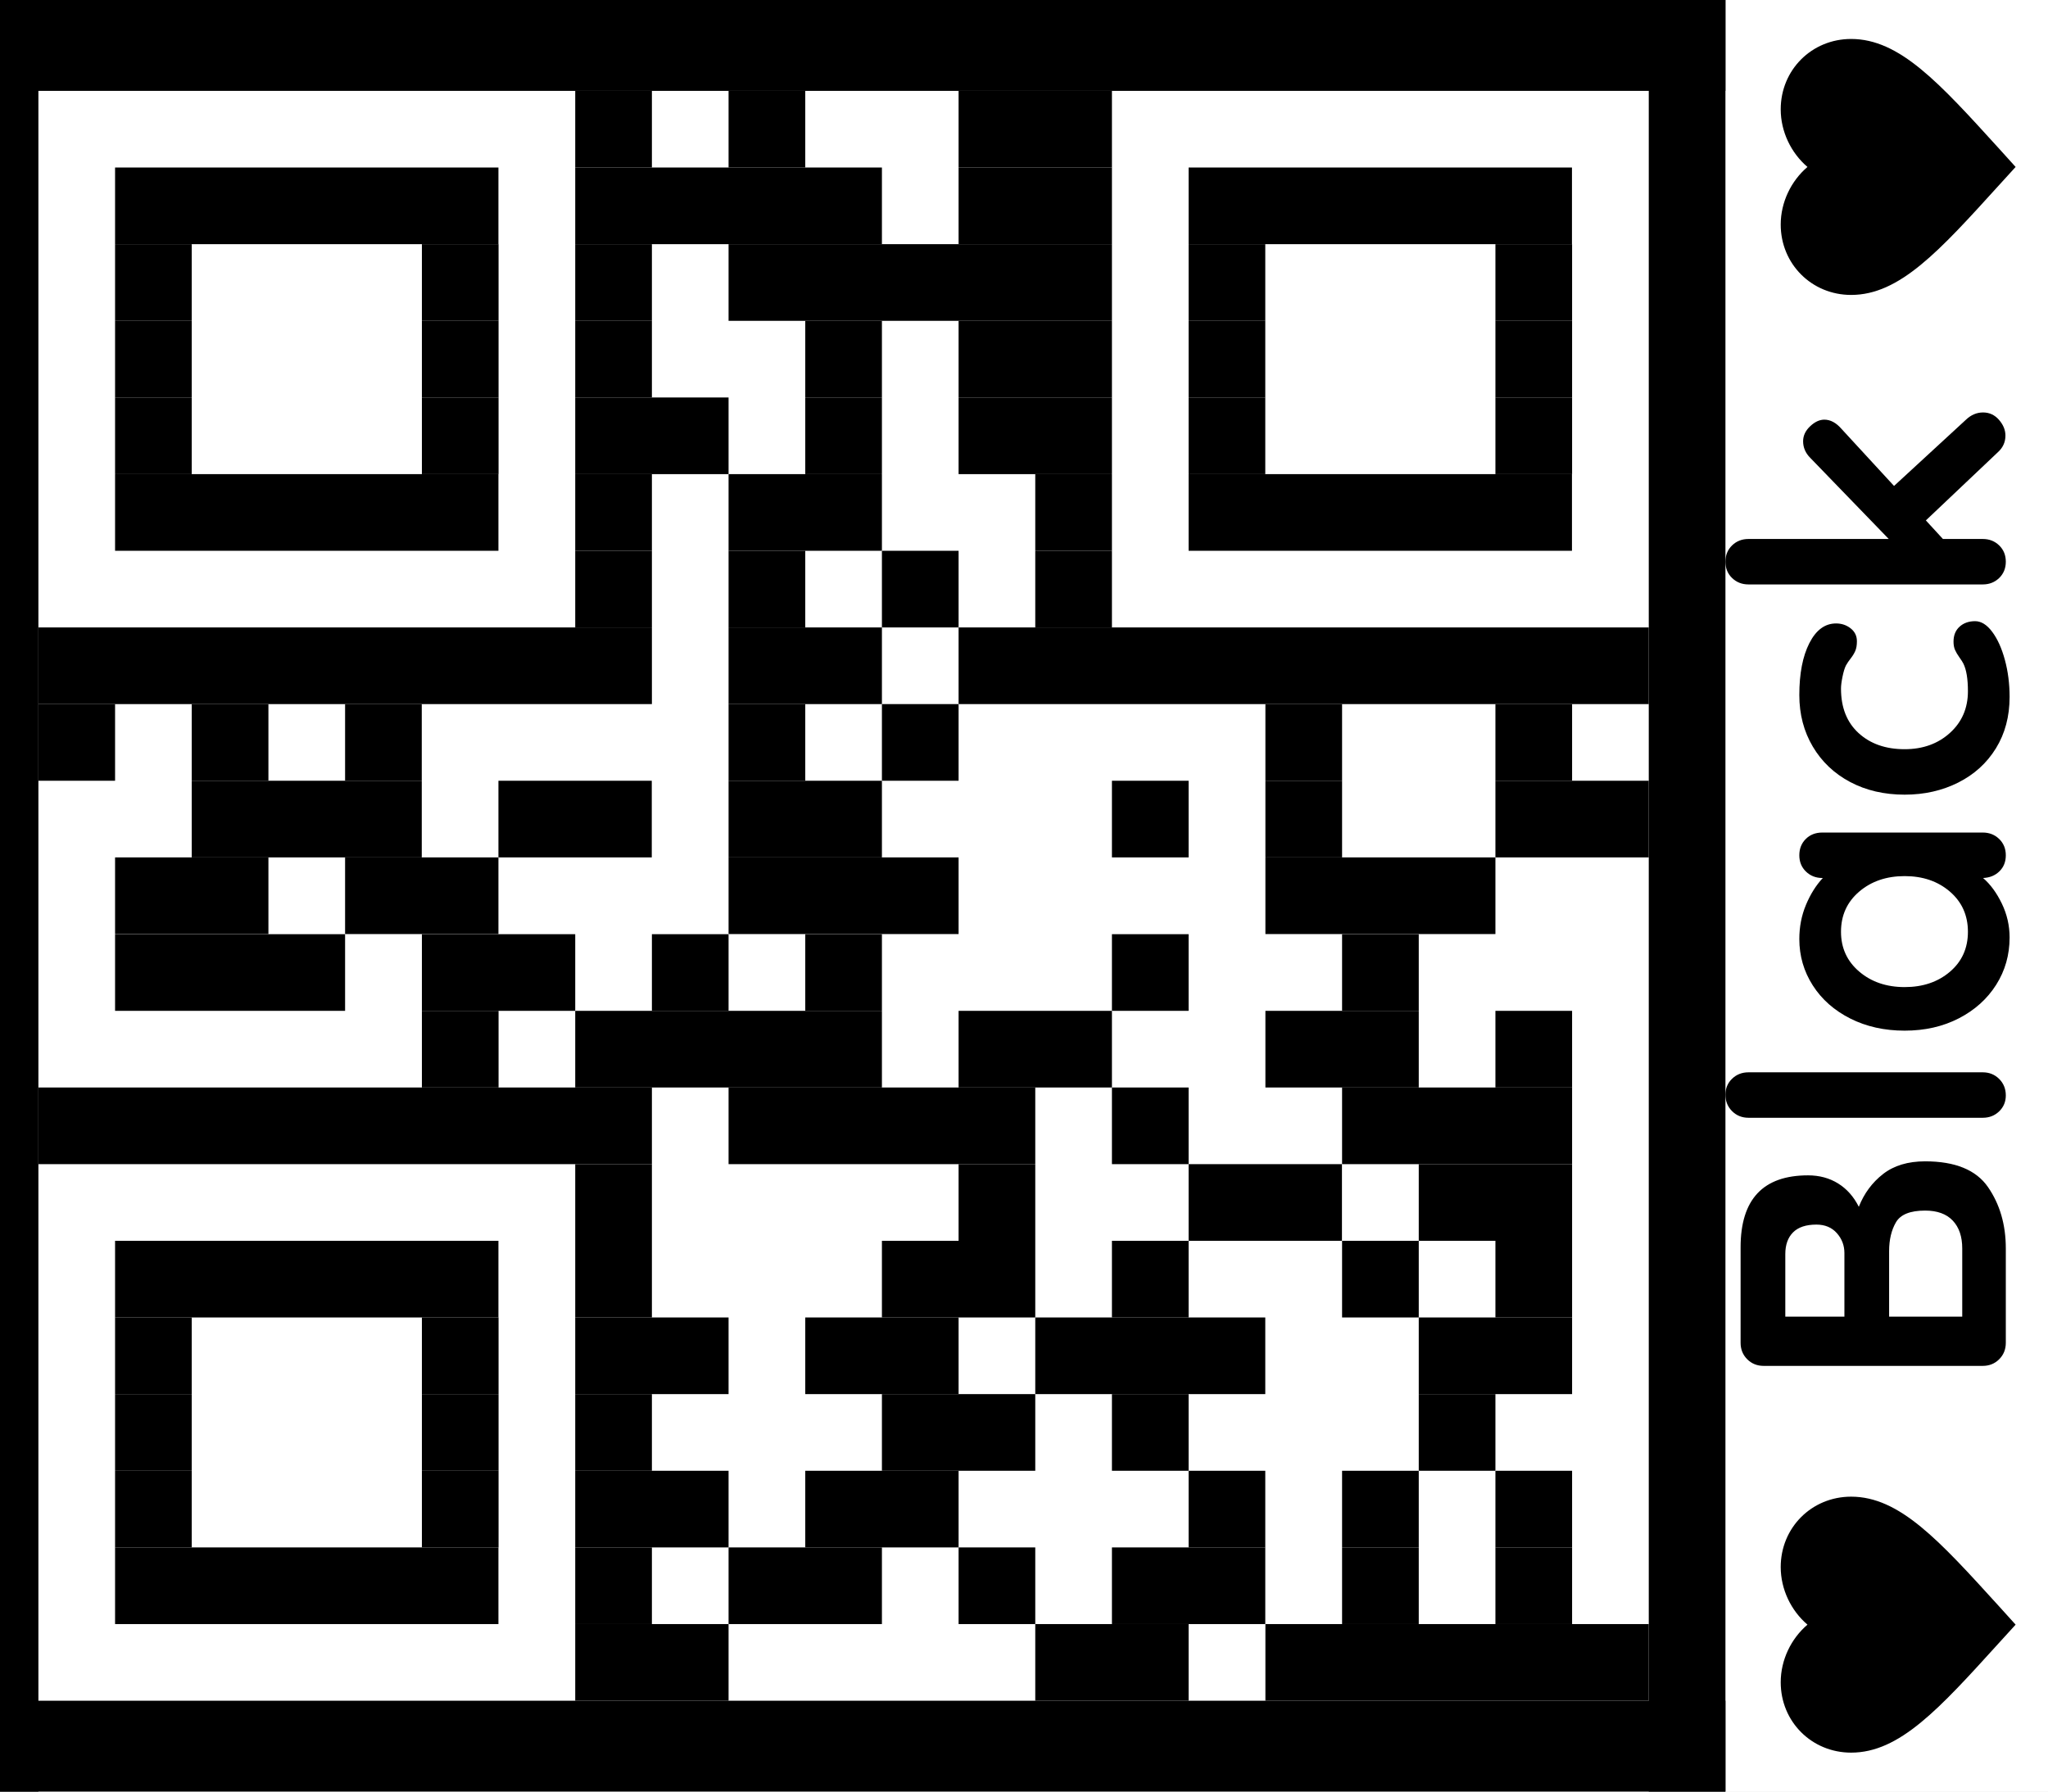
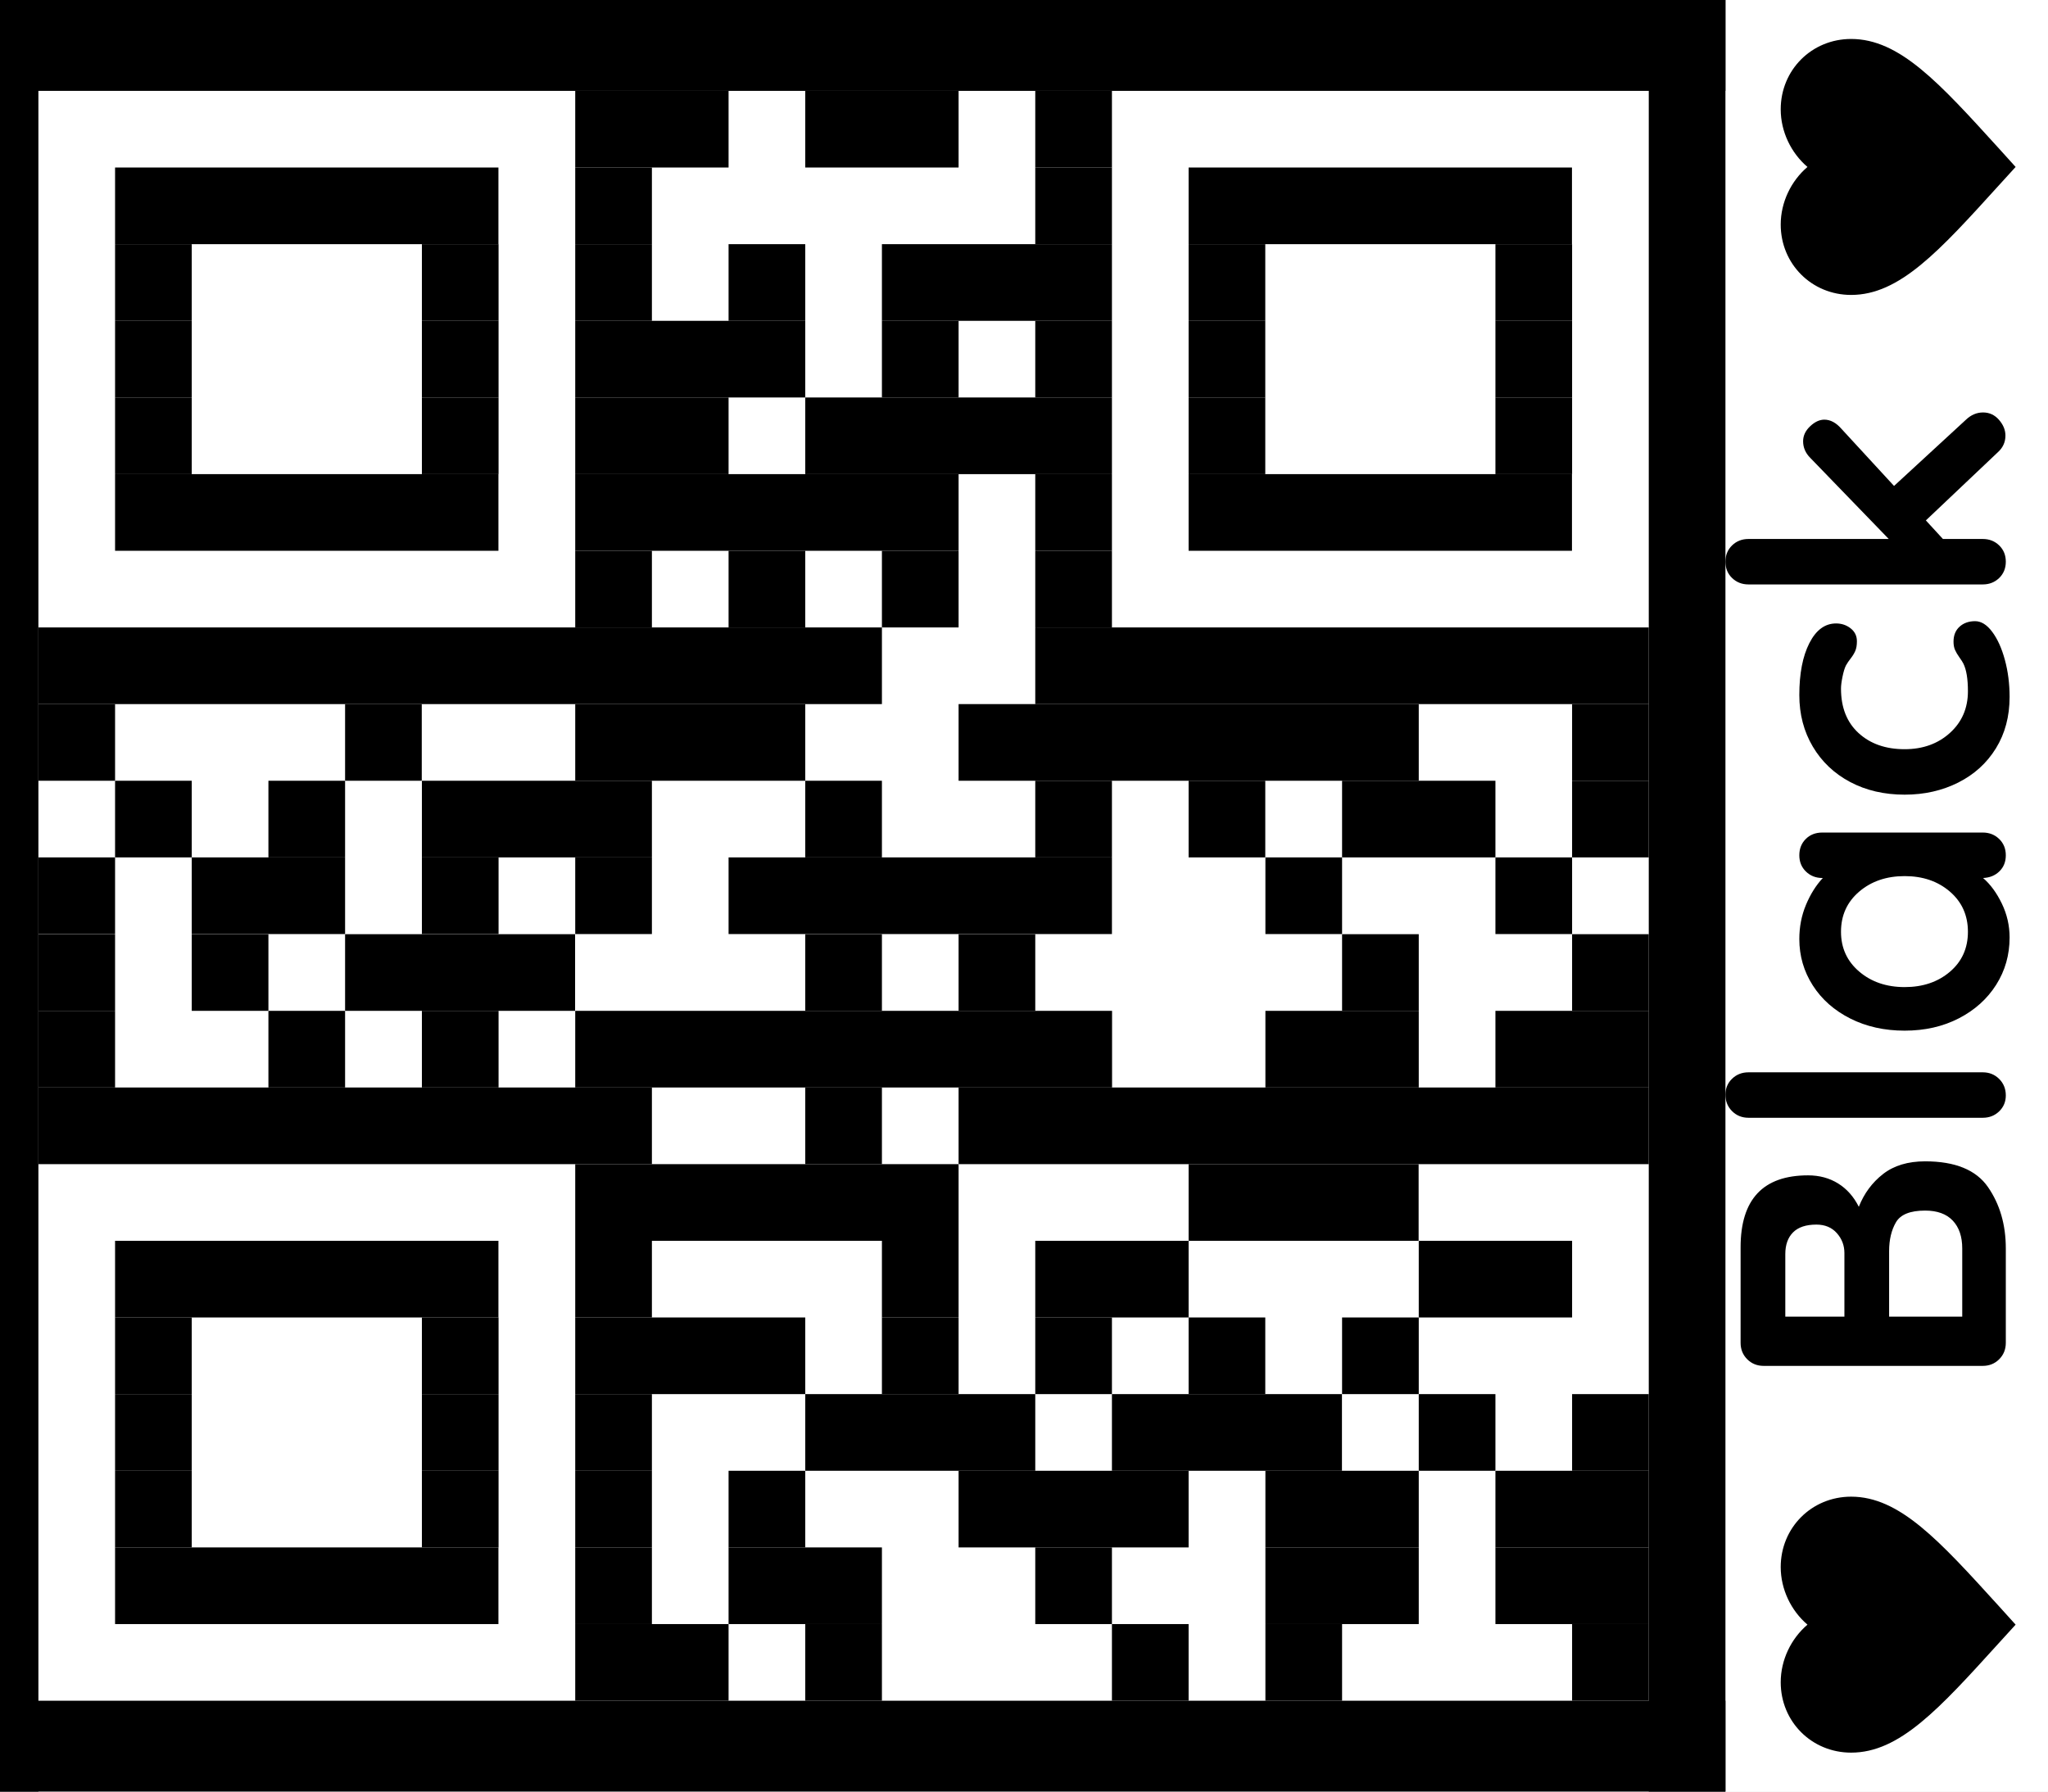
<svg xmlns="http://www.w3.org/2000/svg" width="16.0mm" height="14.0mm" viewBox="0 0 16.0 14.0">
  <rect width="16.0" height="14.0" fill="#fff" />
  <g id="qr" fill="#000">
    <rect x="0" y="0" width="13.48" height="0.71" />
    <rect x="0" y="13.29" width="13.48" height="0.71" />
    <rect x="0" y="0" width="0.3" height="14" />
    <rect x="12.881" y="0" width="0.599" height="14" />
-     <rect x="4.494" y="0.71" width="0.599" height="0.599" />
-     <rect x="5.692" y="0.71" width="0.599" height="0.599" />
-     <rect x="7.489" y="0.71" width="1.198" height="0.599" />
+     <rect x="4.494" y="0.71" width="1.198" height="0.599" />
+     <rect x="6.291" y="0.71" width="1.198" height="0.599" />
+     <rect x="8.088" y="0.71" width="0.599" height="0.599" />
    <rect x="0.899" y="1.309" width="2.995" height="0.599" />
-     <rect x="4.494" y="1.309" width="2.396" height="0.599" />
-     <rect x="7.489" y="1.309" width="1.198" height="0.599" />
+     <rect x="4.494" y="1.309" width="0.599" height="0.599" />
+     <rect x="8.088" y="1.309" width="0.599" height="0.599" />
    <rect x="9.286" y="1.309" width="2.995" height="0.599" />
    <rect x="0.899" y="1.908" width="0.599" height="0.599" />
    <rect x="3.296" y="1.908" width="0.599" height="0.599" />
    <rect x="4.494" y="1.908" width="0.599" height="0.599" />
-     <rect x="5.692" y="1.908" width="2.995" height="0.599" />
+     <rect x="5.692" y="1.908" width="0.599" height="0.599" />
+     <rect x="6.89" y="1.908" width="1.797" height="0.599" />
    <rect x="9.286" y="1.908" width="0.599" height="0.599" />
    <rect x="11.683" y="1.908" width="0.599" height="0.599" />
    <rect x="0.899" y="2.507" width="0.599" height="0.599" />
    <rect x="3.296" y="2.507" width="0.599" height="0.599" />
-     <rect x="4.494" y="2.507" width="0.599" height="0.599" />
-     <rect x="6.291" y="2.507" width="0.599" height="0.599" />
-     <rect x="7.489" y="2.507" width="1.198" height="0.599" />
+     <rect x="4.494" y="2.507" width="1.797" height="0.599" />
+     <rect x="6.89" y="2.507" width="0.599" height="0.599" />
+     <rect x="8.088" y="2.507" width="0.599" height="0.599" />
    <rect x="9.286" y="2.507" width="0.599" height="0.599" />
    <rect x="11.683" y="2.507" width="0.599" height="0.599" />
    <rect x="0.899" y="3.106" width="0.599" height="0.599" />
    <rect x="3.296" y="3.106" width="0.599" height="0.599" />
    <rect x="4.494" y="3.106" width="1.198" height="0.599" />
-     <rect x="6.291" y="3.106" width="0.599" height="0.599" />
-     <rect x="7.489" y="3.106" width="1.198" height="0.599" />
+     <rect x="6.291" y="3.106" width="2.396" height="0.599" />
    <rect x="9.286" y="3.106" width="0.599" height="0.599" />
    <rect x="11.683" y="3.106" width="0.599" height="0.599" />
    <rect x="0.899" y="3.705" width="2.995" height="0.599" />
-     <rect x="4.494" y="3.705" width="0.599" height="0.599" />
-     <rect x="5.692" y="3.705" width="1.198" height="0.599" />
+     <rect x="4.494" y="3.705" width="2.995" height="0.599" />
    <rect x="8.088" y="3.705" width="0.599" height="0.599" />
    <rect x="9.286" y="3.705" width="2.995" height="0.599" />
    <rect x="4.494" y="4.304" width="0.599" height="0.599" />
    <rect x="5.692" y="4.304" width="0.599" height="0.599" />
    <rect x="6.89" y="4.304" width="0.599" height="0.599" />
    <rect x="8.088" y="4.304" width="0.599" height="0.599" />
-     <rect x="0.3" y="4.903" width="4.793" height="0.599" />
-     <rect x="5.692" y="4.903" width="1.198" height="0.599" />
-     <rect x="7.489" y="4.903" width="5.392" height="0.599" />
+     <rect x="0.3" y="4.903" width="6.59" height="0.599" />
+     <rect x="8.088" y="4.903" width="4.793" height="0.599" />
    <rect x="0.3" y="5.502" width="0.599" height="0.599" />
-     <rect x="1.498" y="5.502" width="0.599" height="0.599" />
    <rect x="2.696" y="5.502" width="0.599" height="0.599" />
-     <rect x="5.692" y="5.502" width="0.599" height="0.599" />
-     <rect x="6.89" y="5.502" width="0.599" height="0.599" />
-     <rect x="9.886" y="5.502" width="0.599" height="0.599" />
-     <rect x="11.683" y="5.502" width="0.599" height="0.599" />
-     <rect x="1.498" y="6.101" width="1.797" height="0.599" />
-     <rect x="3.894" y="6.101" width="1.198" height="0.599" />
-     <rect x="5.692" y="6.101" width="1.198" height="0.599" />
-     <rect x="8.687" y="6.101" width="0.599" height="0.599" />
-     <rect x="9.886" y="6.101" width="0.599" height="0.599" />
-     <rect x="11.683" y="6.101" width="1.198" height="0.599" />
-     <rect x="0.899" y="6.7" width="1.198" height="0.599" />
-     <rect x="2.696" y="6.7" width="1.198" height="0.599" />
-     <rect x="5.692" y="6.7" width="1.797" height="0.599" />
-     <rect x="9.886" y="6.7" width="1.797" height="0.599" />
-     <rect x="0.899" y="7.3" width="1.797" height="0.599" />
-     <rect x="3.296" y="7.3" width="1.198" height="0.599" />
-     <rect x="5.093" y="7.3" width="0.599" height="0.599" />
+     <rect x="4.494" y="5.502" width="1.797" height="0.599" />
+     <rect x="7.489" y="5.502" width="3.595" height="0.599" />
+     <rect x="12.282" y="5.502" width="0.599" height="0.599" />
+     <rect x="0.899" y="6.101" width="0.599" height="0.599" />
+     <rect x="2.097" y="6.101" width="0.599" height="0.599" />
+     <rect x="3.296" y="6.101" width="1.797" height="0.599" />
+     <rect x="6.291" y="6.101" width="0.599" height="0.599" />
+     <rect x="8.088" y="6.101" width="0.599" height="0.599" />
+     <rect x="9.286" y="6.101" width="0.599" height="0.599" />
+     <rect x="10.485" y="6.101" width="1.198" height="0.599" />
+     <rect x="12.282" y="6.101" width="0.599" height="0.599" />
+     <rect x="0.3" y="6.7" width="0.599" height="0.599" />
+     <rect x="1.498" y="6.7" width="1.198" height="0.599" />
+     <rect x="3.296" y="6.7" width="0.599" height="0.599" />
+     <rect x="4.494" y="6.7" width="0.599" height="0.599" />
+     <rect x="5.692" y="6.7" width="2.995" height="0.599" />
+     <rect x="9.886" y="6.7" width="0.599" height="0.599" />
+     <rect x="11.683" y="6.7" width="0.599" height="0.599" />
+     <rect x="0.3" y="7.3" width="0.599" height="0.599" />
+     <rect x="1.498" y="7.3" width="0.599" height="0.599" />
+     <rect x="2.696" y="7.3" width="1.797" height="0.599" />
    <rect x="6.291" y="7.3" width="0.599" height="0.599" />
-     <rect x="8.687" y="7.3" width="0.599" height="0.599" />
+     <rect x="7.489" y="7.3" width="0.599" height="0.599" />
    <rect x="10.485" y="7.3" width="0.599" height="0.599" />
+     <rect x="12.282" y="7.3" width="0.599" height="0.599" />
+     <rect x="0.3" y="7.899" width="0.599" height="0.599" />
+     <rect x="2.097" y="7.899" width="0.599" height="0.599" />
    <rect x="3.296" y="7.899" width="0.599" height="0.599" />
-     <rect x="4.494" y="7.899" width="2.396" height="0.599" />
-     <rect x="7.489" y="7.899" width="1.198" height="0.599" />
+     <rect x="4.494" y="7.899" width="4.194" height="0.599" />
    <rect x="9.886" y="7.899" width="1.198" height="0.599" />
-     <rect x="11.683" y="7.899" width="0.599" height="0.599" />
+     <rect x="11.683" y="7.899" width="1.198" height="0.599" />
    <rect x="0.3" y="8.498" width="4.793" height="0.599" />
-     <rect x="5.692" y="8.498" width="2.396" height="0.599" />
-     <rect x="8.687" y="8.498" width="0.599" height="0.599" />
-     <rect x="10.485" y="8.498" width="1.797" height="0.599" />
-     <rect x="4.494" y="9.097" width="0.599" height="0.599" />
-     <rect x="7.489" y="9.097" width="0.599" height="0.599" />
-     <rect x="9.286" y="9.097" width="1.198" height="0.599" />
-     <rect x="11.084" y="9.097" width="1.198" height="0.599" />
+     <rect x="6.291" y="8.498" width="0.599" height="0.599" />
+     <rect x="7.489" y="8.498" width="5.392" height="0.599" />
+     <rect x="4.494" y="9.097" width="2.995" height="0.599" />
+     <rect x="9.286" y="9.097" width="1.797" height="0.599" />
    <rect x="0.899" y="9.696" width="2.995" height="0.599" />
    <rect x="4.494" y="9.696" width="0.599" height="0.599" />
-     <rect x="6.89" y="9.696" width="1.198" height="0.599" />
-     <rect x="8.687" y="9.696" width="0.599" height="0.599" />
-     <rect x="10.485" y="9.696" width="0.599" height="0.599" />
-     <rect x="11.683" y="9.696" width="0.599" height="0.599" />
+     <rect x="6.89" y="9.696" width="0.599" height="0.599" />
+     <rect x="8.088" y="9.696" width="1.198" height="0.599" />
+     <rect x="11.084" y="9.696" width="1.198" height="0.599" />
    <rect x="0.899" y="10.295" width="0.599" height="0.599" />
    <rect x="3.296" y="10.295" width="0.599" height="0.599" />
-     <rect x="4.494" y="10.295" width="1.198" height="0.599" />
-     <rect x="6.291" y="10.295" width="1.198" height="0.599" />
-     <rect x="8.088" y="10.295" width="1.797" height="0.599" />
-     <rect x="11.084" y="10.295" width="1.198" height="0.599" />
+     <rect x="4.494" y="10.295" width="1.797" height="0.599" />
+     <rect x="6.89" y="10.295" width="0.599" height="0.599" />
+     <rect x="8.088" y="10.295" width="0.599" height="0.599" />
+     <rect x="9.286" y="10.295" width="0.599" height="0.599" />
+     <rect x="10.485" y="10.295" width="0.599" height="0.599" />
    <rect x="0.899" y="10.894" width="0.599" height="0.599" />
    <rect x="3.296" y="10.894" width="0.599" height="0.599" />
    <rect x="4.494" y="10.894" width="0.599" height="0.599" />
-     <rect x="6.89" y="10.894" width="1.198" height="0.599" />
-     <rect x="8.687" y="10.894" width="0.599" height="0.599" />
+     <rect x="6.291" y="10.894" width="1.797" height="0.599" />
+     <rect x="8.687" y="10.894" width="1.797" height="0.599" />
    <rect x="11.084" y="10.894" width="0.599" height="0.599" />
+     <rect x="12.282" y="10.894" width="0.599" height="0.599" />
    <rect x="0.899" y="11.493" width="0.599" height="0.599" />
    <rect x="3.296" y="11.493" width="0.599" height="0.599" />
-     <rect x="4.494" y="11.493" width="1.198" height="0.599" />
-     <rect x="6.291" y="11.493" width="1.198" height="0.599" />
-     <rect x="9.286" y="11.493" width="0.599" height="0.599" />
-     <rect x="10.485" y="11.493" width="0.599" height="0.599" />
-     <rect x="11.683" y="11.493" width="0.599" height="0.599" />
+     <rect x="4.494" y="11.493" width="0.599" height="0.599" />
+     <rect x="5.692" y="11.493" width="0.599" height="0.599" />
+     <rect x="7.489" y="11.493" width="1.797" height="0.599" />
+     <rect x="9.886" y="11.493" width="1.198" height="0.599" />
+     <rect x="11.683" y="11.493" width="1.198" height="0.599" />
    <rect x="0.899" y="12.092" width="2.995" height="0.599" />
    <rect x="4.494" y="12.092" width="0.599" height="0.599" />
    <rect x="5.692" y="12.092" width="1.198" height="0.599" />
-     <rect x="7.489" y="12.092" width="0.599" height="0.599" />
-     <rect x="8.687" y="12.092" width="1.198" height="0.599" />
-     <rect x="10.485" y="12.092" width="0.599" height="0.599" />
-     <rect x="11.683" y="12.092" width="0.599" height="0.599" />
+     <rect x="8.088" y="12.092" width="0.599" height="0.599" />
+     <rect x="9.886" y="12.092" width="1.198" height="0.599" />
+     <rect x="11.683" y="12.092" width="1.198" height="0.599" />
    <rect x="4.494" y="12.691" width="1.198" height="0.599" />
-     <rect x="8.088" y="12.691" width="1.198" height="0.599" />
-     <rect x="9.886" y="12.691" width="2.995" height="0.599" />
+     <rect x="6.291" y="12.691" width="0.599" height="0.599" />
+     <rect x="8.687" y="12.691" width="0.599" height="0.599" />
+     <rect x="9.886" y="12.691" width="0.599" height="0.599" />
+     <rect x="12.282" y="12.691" width="0.599" height="0.599" />
  </g>
  <g id="name" fill="#000" transform="translate(15.6704 13.6956) rotate(-90)">
    <path transform="translate(-0.2 -2.0586) scale(0.10001)" d="M12 21.35l-1.45-1.32C5.4 15.36 2 12.28 2 8.5 2 5.42 4.42 3 7.5 3c1.74 0 3.41.81 4.5 2.09C13.09 3.81 14.76 3 16.5 3 19.58 3 22 5.42 22 8.5c0 3.78-3.4 6.86-8.55 11.54L12 21.35z" />
    <path transform="translate(11.1909 -2.0586) scale(0.10001)" d="M12 21.35l-1.45-1.32C5.4 15.36 2 12.28 2 8.5 2 5.42 4.42 3 7.5 3c1.74 0 3.41.81 4.5 2.09C13.09 3.81 14.76 3 16.5 3 19.58 3 22 5.42 22 8.5c0 3.78-3.4 6.86-8.55 11.54L12 21.35z" />
    <path transform="translate(2.8002 0) scale(0.00296 -0.00296)" d="M615 213Q615 94 547.0 47.0Q479 0 385 0H136Q110 0 92.5 17.5Q75 35 75 61V639Q75 665 92.5 682.5Q110 700 136 700H388Q578 700 578 522Q578 477 556.5 442.5Q535 408 495 388Q548 367 581.5 324.0Q615 281 615 213ZM370 582H205V426H373Q403 426 425.5 446.0Q448 466 448 500Q448 541 427.5 561.5Q407 582 370 582ZM485 213Q485 272 454.0 290.0Q423 308 378 308H205V115H385Q432 115 458.5 140.0Q485 165 485 213Z" />
    <path transform="translate(4.739 0) scale(0.00296 -0.00296)" d="M134 0Q109 0 92.0 17.5Q75 35 75 61V679Q75 705 92.5 722.5Q110 740 136 740Q161 740 178.0 722.5Q195 705 195 679V61Q195 35 177.5 17.5Q160 0 134 0Z" />
    <path transform="translate(5.5382 0) scale(0.00296 -0.00296)" d="M558 484V61Q558 35 541.0 17.5Q524 0 498 0Q472 0 455.5 17.0Q439 34 438 60Q413 31 370.5 10.5Q328 -10 281 -10Q212 -10 156.0 25.5Q100 61 67.5 124.0Q35 187 35 267Q35 347 67.0 410.5Q99 474 154.5 509.5Q210 545 277 545Q325 545 367.0 527.5Q409 510 438 483V484Q438 510 455.0 527.5Q472 545 498 545Q524 545 541.0 528.0Q558 511 558 484ZM443 267Q443 339 402.0 387.0Q361 435 296 435Q232 435 191.0 387.0Q150 339 150 267Q150 195 190.5 147.5Q231 100 296 100Q361 100 402.0 147.5Q443 195 443 267Z" />
    <path transform="translate(7.3823 0) scale(0.00296 -0.00296)" d="M487 448Q487 426 474.0 409.5Q461 393 440 393Q424 393 414.0 397.5Q404 402 394.5 409.5Q385 417 376 422Q366 427 346.5 431.0Q327 435 315 435Q240 435 197.5 388.5Q155 342 155 267Q155 195 198.0 147.5Q241 100 308 100Q357 100 381 112Q387 115 397.5 122.5Q408 130 417.0 134.0Q426 138 439 138Q464 138 478.5 122.0Q493 106 493 81Q493 57 465.0 36.0Q437 15 391.0 2.5Q345 -10 293 -10Q216 -10 157.5 26.0Q99 62 67.0 125.5Q35 189 35 267Q35 348 68.5 411.0Q102 474 162.0 509.5Q222 545 298 545Q383 545 435.0 518.5Q487 492 487 448Z" />
    <path transform="translate(8.9067 0) scale(0.00296 -0.00296)" d="M529 60Q529 35 509.5 18.0Q490 1 468 1Q442 1 424 21L244 211L195 166V61Q195 35 178.0 17.5Q161 0 135 0Q109 0 92.0 17.5Q75 35 75 61V679Q75 705 92.0 722.5Q109 740 135 740Q161 740 178.0 722.5Q195 705 195 679V309L409 516Q428 535 453 535Q475 535 492.5 516.5Q510 498 510 479Q510 455 486 434L335 295L510 105Q529 85 529 60Z" />
  </g>
</svg>
